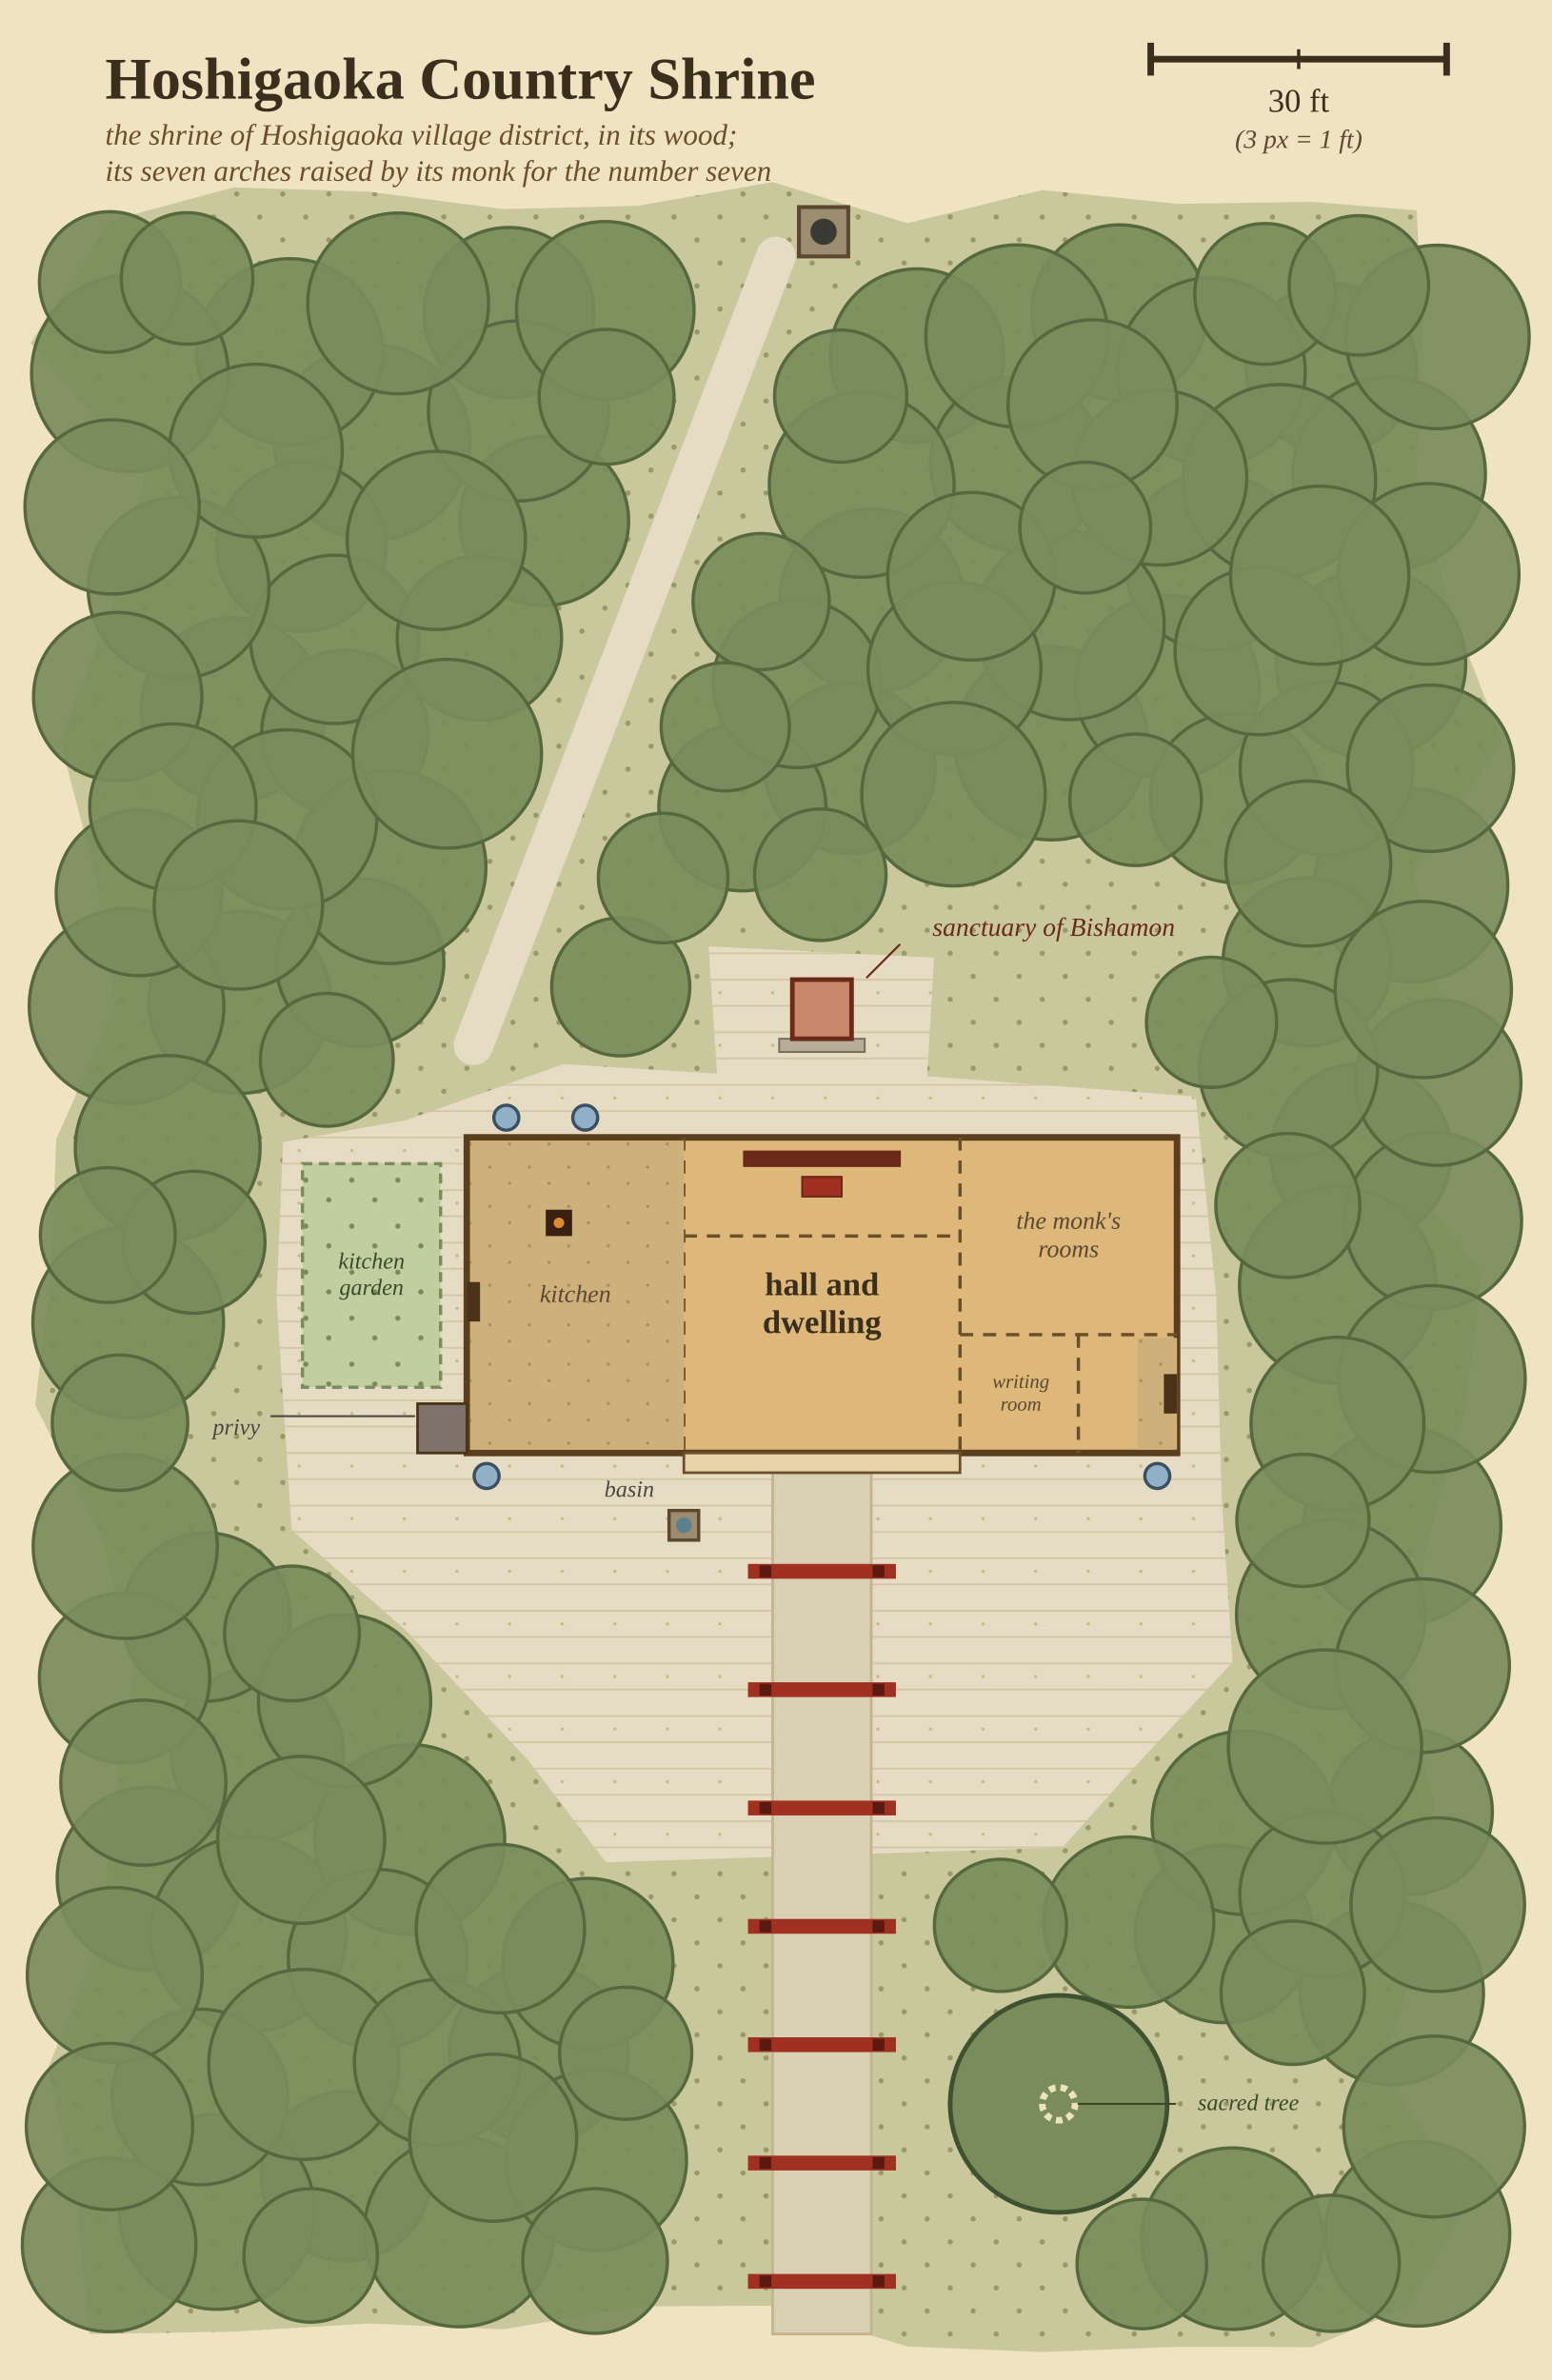
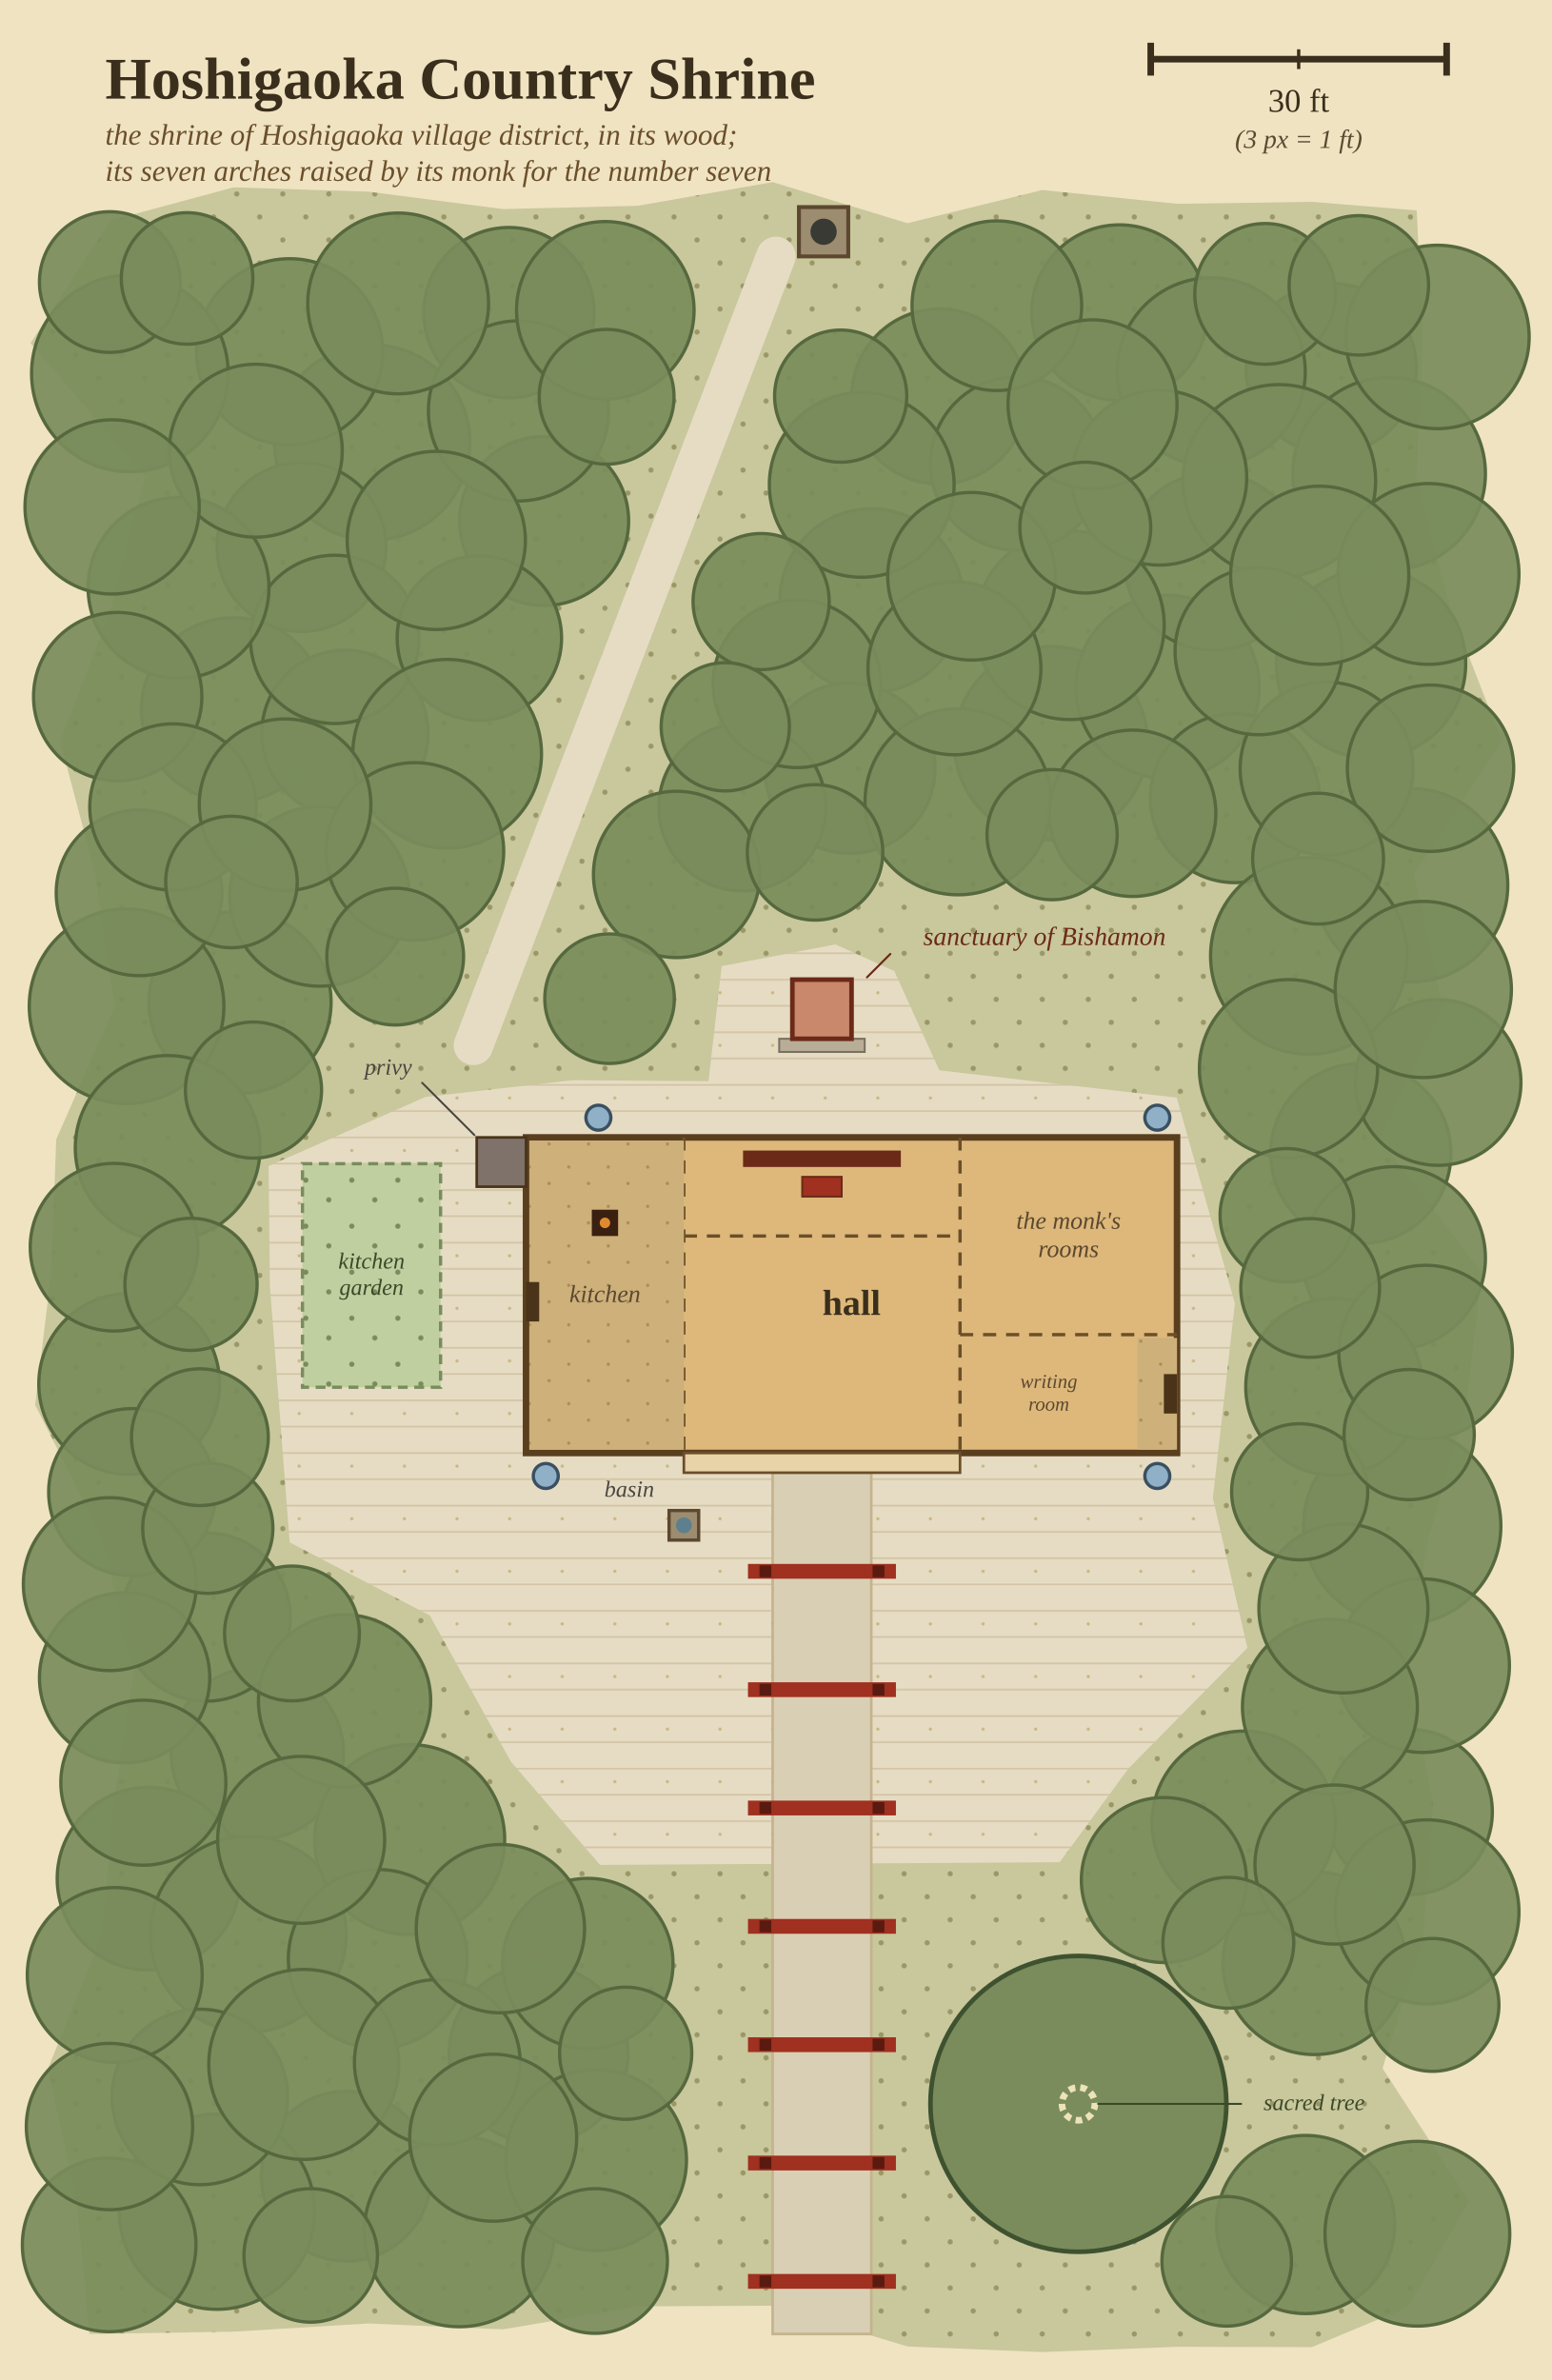
<svg xmlns="http://www.w3.org/2000/svg" viewBox="190 106 472 724" font-family="Georgia, 'Times New Roman', serif">
  <defs>
    <pattern id="keidai-gravel" patternUnits="userSpaceOnUse" width="16" height="16">
      <rect width="16" height="16" fill="#E6DCC4" />
      <line x1="0" y1="4" x2="16" y2="4" stroke="#D2C4A4" stroke-width="0.5" />
      <line x1="0" y1="12" x2="16" y2="12" stroke="#D2C4A4" stroke-width="0.5" />
      <circle cx="9" cy="8" r="0.5" fill="#C9B884" />
    </pattern>
    <pattern id="grove-floor" patternUnits="userSpaceOnUse" width="14" height="14">
      <rect width="14" height="14" fill="#C9C79C" />
      <circle cx="3" cy="4" r="0.8" fill="#9A9868" />
      <circle cx="10" cy="11" r="0.8" fill="#9A9868" />
    </pattern>
    <pattern id="garden-stipple" patternUnits="userSpaceOnUse" width="14" height="14">
      <rect width="14" height="14" fill="#BFCFA0" />
      <circle cx="3" cy="3" r="0.8" fill="#7A8C5C" />
      <circle cx="10" cy="9" r="0.8" fill="#7A8C5C" />
    </pattern>
    <pattern id="doma-earth" patternUnits="userSpaceOnUse" width="12" height="12">
      <rect width="12" height="12" fill="#CDB07A" />
      <circle cx="3" cy="5" r="0.5" fill="#A88E58" />
      <circle cx="9" cy="10" r="0.5" fill="#A88E58" />
    </pattern>
  </defs>
  <rect x="0" y="0" width="900" height="1400" fill="#EFE3C2" />
  <g data-kind="-">
    <text x="222" y="136" text-anchor="start" font-size="18" font-weight="bold" fill="#3A2E1C">Hoshigaoka Country Shrine</text>
    <text x="222" y="150" text-anchor="start" font-size="9" font-style="italic" fill="#6B4F2A">the shrine of Hoshigaoka village district, in its wood;</text>
    <text x="222" y="161" text-anchor="start" font-size="9" font-style="italic" fill="#6B4F2A">its seven arches raised by its monk for the number seven</text>
  </g>
  <rect x="220" y="170" width="410" height="646" fill="none" id="precinct" />
  <polygon points="223.6,173.1 261.0,163.0 302.0,164.3 343.0,169.6 384.0,168.6 425.0,161.4 466.0,173.9 507.0,163.8 548.0,168.0 589.0,167.4 620.9,170.0 622.8,210.4 620.7,250.8 631.1,291.1 646.8,331.5 620.0,371.9 628.8,412.2 609.6,452.6 640.6,493.0 636.0,533.4 624.5,573.8 617.6,614.1 625.9,654.5 622.9,694.9 610.5,735.2 636.8,775.6 618.2,807.8 589.0,820.0 548.0,819.9 507.0,821.5 466.0,819.8 425.0,807.4 384.0,807.6 343.0,814.6 302.0,812.8 261.0,815.3 217.2,816.0 213.3,775.6 204.6,735.2 221.0,694.9 224.7,654.5 230.7,614.1 221.1,573.8 200.7,533.4 205.6,493.0 207.1,452.6 224.9,412.2 219.0,371.9 208.3,331.5 223.8,291.1 234.1,250.8 199.3,210.4" fill="url(#grove-floor)" />
-   <polygon points="405.5,393.9 474.1,397.3 472.0,433.4 553.7,439.6 559.9,499.9 561.6,562.5 564.9,611.7 533.4,645.3 513.2,668.0 374.3,672.5 350.5,641.3 313.4,601.9 278.7,571.4 274.1,501.2 276.1,453.4 313.7,446.7 361.4,429.7 408.1,432.6" fill="url(#keidai-gravel)" />
+   <polygon points="409.5,399.9 444.1,393.3 462.0,401.4 475.7,431.6 547.9,439.9 565.6,502.5 558.9,561.7 569.4,607.3 533.2,644.0 512.3,672.5 372.5,673.3 345.4,641.9 320.7,597.4 278.1,575.2 272.1,497.4 271.7,460.7 319.4,439.7 364.1,434.6 405.5,434.9" fill="url(#keidai-gravel)" />
  <path d="M334,424 L426,184" fill="none" stroke="#E6DCC4" stroke-width="12" stroke-linecap="round" />
  <g id="grove" data-kind="shrine grove" fill="#7A8C5C" stroke="#56683E" stroke-width="1" fill-opacity="0.92">
    <circle cx="509.7" cy="332.1" r="29.4" />
    <circle cx="295.3" cy="768.0" r="25.8" />
    <circle cx="263.0" cy="410.9" r="27.7" />
    <circle cx="228.5" cy="412.1" r="29.6" />
    <circle cx="261.0" cy="321.9" r="28.0" />
    <circle cx="603.9" cy="456.9" r="27.4" />
    <circle cx="455.1" cy="288.7" r="27.9" />
    <circle cx="303.2" cy="240.6" r="29.7" />
-     <circle cx="562.3" cy="694.3" r="27.0" />
    <circle cx="353.8" cy="730.8" r="27.2" />
    <circle cx="268.3" cy="639.4" r="26.2" />
    <circle cx="530.5" cy="201.1" r="26.7" />
    <circle cx="618.8" cy="657.2" r="25.1" />
+     <circle cx="229.3" cy="527.0" r="27.5" />
    <circle cx="607.0" cy="307.9" r="28.8" />
    <circle cx="294.9" cy="329.1" r="25.3" />
    <circle cx="235.2" cy="677.5" r="27.8" />
    <circle cx="448.5" cy="339.7" r="25.9" />
    <circle cx="594.9" cy="218.1" r="25.9" />
    <circle cx="344.8" cy="201.1" r="25.9" />
    <circle cx="415.8" cy="351.6" r="25.4" />
    <circle cx="355.5" cy="264.5" r="25.7" />
    <circle cx="265.5" cy="694.4" r="29.8" />
-     <circle cx="229.0" cy="508.3" r="29.0" />
-     <circle cx="468.9" cy="214.2" r="26.4" />
+     <circle cx="589.8" cy="703.2" r="27.8" />
    <circle cx="256.0" cy="778.8" r="29.7" />
-     <circle cx="596.9" cy="496.9" r="29.9" />
    <circle cx="616.5" cy="570.2" r="30.0" />
    <circle cx="223.2" cy="788.9" r="26.4" />
    <circle cx="619.2" cy="375.3" r="29.4" />
    <circle cx="545.1" cy="315.0" r="27.9" />
    <circle cx="314.6" cy="665.6" r="28.9" />
    <circle cx="278.1" cy="213.0" r="28.3" />
    <circle cx="559.0" cy="276.8" r="27.0" />
-     <circle cx="299.5" cy="398.8" r="25.5" />
+     <circle cx="614.0" cy="488.7" r="27.8" />
+     <circle cx="287.2" cy="378.7" r="27.3" />
    <circle cx="329.7" cy="784.9" r="28.9" />
-     <circle cx="308.5" cy="369.8" r="29.3" />
-     <circle cx="594.8" cy="597.1" r="28.7" />
    <circle cx="281.7" cy="272.4" r="25.7" />
    <circle cx="291.8" cy="300.5" r="25.6" />
    <circle cx="612.5" cy="250.1" r="29.3" />
    <circle cx="304.9" cy="701.9" r="27.2" />
    <circle cx="565.6" cy="348.8" r="25.7" />
+     <circle cx="475.7" cy="226.6" r="26.6" />
+     <circle cx="588.1" cy="396.8" r="29.9" />
    <circle cx="244.3" cy="284.8" r="27.5" />
    <circle cx="252.7" cy="597.9" r="25.6" />
    <circle cx="558.4" cy="219.1" r="28.6" />
    <circle cx="515.4" cy="296.2" r="28.7" />
    <circle cx="232.3" cy="377.6" r="25.2" />
+     <circle cx="595.8" cy="527.9" r="26.9" />
    <circle cx="568.3" cy="660.5" r="27.9" />
    <circle cx="250.8" cy="743.9" r="26.7" />
    <circle cx="227.9" cy="616.4" r="25.9" />
    <circle cx="432.4" cy="314.0" r="25.5" />
    <circle cx="579.1" cy="252.3" r="29.3" />
    <circle cx="499.4" cy="247.0" r="26.4" />
    <circle cx="622.7" cy="612.7" r="26.4" />
    <circle cx="229.5" cy="219.6" r="29.9" />
-     <circle cx="625.9" cy="477.4" r="26.9" />
-     <circle cx="625.5" cy="525.5" r="28.4" />
    <circle cx="225.8" cy="317.9" r="25.6" />
-     <circle cx="613.3" cy="712.3" r="27.9" />
+     <circle cx="481.4" cy="349.9" r="28.3" />
    <circle cx="335.8" cy="300.1" r="25.0" />
+     <circle cx="623.6" cy="517.3" r="26.4" />
    <circle cx="593.5" cy="339.8" r="26.3" />
-     <circle cx="564.8" cy="787.0" r="27.6" />
-     <circle cx="592.2" cy="682.3" r="25.1" />
-     <circle cx="277.3" cy="355.3" r="27.3" />
    <circle cx="233.6" cy="648.3" r="25.1" />
    <circle cx="241.0" cy="455.2" r="28.1" />
    <circle cx="294.8" cy="623.4" r="26.2" />
+     <circle cx="493.2" cy="199.0" r="25.8" />
    <circle cx="368.8" cy="703.3" r="25.9" />
    <circle cx="371.3" cy="763.1" r="27.5" />
    <circle cx="347.7" cy="231.0" r="27.4" />
    <circle cx="452.1" cy="253.5" r="28.1" />
-     <circle cx="587.6" cy="398.6" r="25.6" />
    <circle cx="224.9" cy="706.8" r="26.6" />
    <circle cx="267.8" cy="243.1" r="26.3" />
+     <circle cx="624.0" cy="687.6" r="28.0" />
    <circle cx="282.4" cy="734.0" r="28.9" />
    <circle cx="627.2" cy="208.5" r="27.9" />
+     <circle cx="224.7" cy="485.4" r="25.5" />
    <circle cx="480.3" cy="309.3" r="26.3" />
    <circle cx="322.7" cy="270.4" r="27.1" />
+     <circle cx="230.2" cy="559.9" r="25.4" />
    <circle cx="627.4" cy="435.3" r="25.2" />
    <circle cx="542.6" cy="251.3" r="26.6" />
    <circle cx="581.9" cy="431.1" r="27.1" />
    <circle cx="224.1" cy="260.2" r="26.5" />
+     <circle cx="587.1" cy="782.7" r="27.1" />
    <circle cx="621.1" cy="785.5" r="28.1" />
    <circle cx="326.0" cy="335.3" r="28.7" />
    <circle cx="323.0" cy="733.4" r="25.2" />
-     <circle cx="228.1" cy="576.4" r="28.0" />
+     <circle cx="594.5" cy="625.2" r="26.6" />
    <circle cx="242.6" cy="351.5" r="25.3" />
    <circle cx="374.1" cy="200.4" r="27.0" />
    <circle cx="342.2" cy="692.7" r="25.6" />
-     <circle cx="499.3" cy="208.2" r="27.7" />
-     <circle cx="480.0" cy="347.6" r="27.9" />
    <circle cx="485.5" cy="281.3" r="25.5" />
    <circle cx="572.8" cy="304.1" r="25.4" />
    <circle cx="311.1" cy="198.3" r="27.5" />
-     <circle cx="596.8" cy="539.1" r="26.3" />
-     <circle cx="626.2" cy="752.9" r="27.5" />
-     <circle cx="593.0" cy="637.3" r="29.4" />
+     <circle cx="316.2" cy="365.0" r="27.0" />
    <circle cx="625.1" cy="339.7" r="25.3" />
-     <circle cx="587.9" cy="368.7" r="25.1" />
    <circle cx="624.5" cy="280.6" r="27.5" />
    <circle cx="223.3" cy="752.9" r="25.3" />
+     <circle cx="276.7" cy="350.8" r="26.1" />
    <circle cx="622.9" cy="407.0" r="26.8" />
    <circle cx="591.4" cy="281.0" r="27.1" />
    <circle cx="522.3" cy="229.0" r="25.7" />
-     <circle cx="533.3" cy="690.7" r="25.9" />
    <circle cx="281.6" cy="665.7" r="25.4" />
-     <circle cx="627.3" cy="685.4" r="26.4" />
-     <circle cx="262.5" cy="381.3" r="25.6" />
+     <circle cx="223.4" cy="587.9" r="26.3" />
+     <circle cx="395.8" cy="372.0" r="25.3" />
+     <circle cx="534.5" cy="353.4" r="25.3" />
+     <circle cx="544.0" cy="677.9" r="25.1" />
+     <circle cx="598.6" cy="595.3" r="25.7" />
    <circle cx="340.0" cy="756.3" r="25.4" />
    <circle cx="371.0" cy="793.8" r="22.0" />
    <circle cx="421.5" cy="289.0" r="20.7" />
-     <circle cx="535.4" cy="349.3" r="20.0" />
+     <circle cx="248.1" cy="496.7" r="20.1" />
    <circle cx="380.3" cy="730.6" r="20.1" />
-     <circle cx="226.5" cy="538.8" r="20.6" />
+     <circle cx="595.9" cy="673.2" r="24.2" />
+     <circle cx="260.4" cy="374.3" r="20.0" />
+     <circle cx="253.2" cy="570.9" r="19.8" />
+     <circle cx="310.2" cy="397.0" r="20.8" />
    <circle cx="223.4" cy="191.8" r="21.4" />
+     <circle cx="585.3" cy="559.8" r="20.7" />
    <circle cx="520.1" cy="266.5" r="19.9" />
-     <circle cx="594.9" cy="794.5" r="20.7" />
-     <circle cx="378.8" cy="406.2" r="21.0" />
+     <circle cx="375.4" cy="409.8" r="19.7" />
    <circle cx="246.9" cy="190.7" r="20.0" />
    <circle cx="574.8" cy="195.4" r="21.4" />
-     <circle cx="586.3" cy="568.5" r="20.1" />
+     <circle cx="250.8" cy="543.2" r="20.8" />
    <circle cx="603.3" cy="192.8" r="21.2" />
-     <circle cx="558.5" cy="417.0" r="19.8" />
-     <circle cx="391.7" cy="373.1" r="19.7" />
-     <circle cx="494.3" cy="691.7" r="20.1" />
-     <circle cx="439.5" cy="372.1" r="20.0" />
-     <circle cx="249.0" cy="483.9" r="21.6" />
-     <circle cx="289.4" cy="428.4" r="20.2" />
+     <circle cx="625.7" cy="715.9" r="20.2" />
+     <circle cx="581.4" cy="475.7" r="20.3" />
+     <circle cx="588.5" cy="497.8" r="21.1" />
+     <circle cx="590.9" cy="367.2" r="19.9" />
    <circle cx="374.5" cy="226.7" r="20.5" />
+     <circle cx="563.6" cy="697.0" r="19.9" />
    <circle cx="445.7" cy="226.5" r="20.1" />
+     <circle cx="437.9" cy="365.3" r="20.6" />
    <circle cx="284.5" cy="792.1" r="20.3" />
-     <circle cx="583.2" cy="712.2" r="21.8" />
    <circle cx="278.8" cy="602.9" r="20.5" />
-     <circle cx="222.8" cy="481.7" r="20.5" />
-     <circle cx="537.3" cy="794.7" r="19.7" />
+     <circle cx="563.1" cy="793.9" r="19.7" />
    <circle cx="410.6" cy="327.1" r="19.5" />
-     <circle cx="581.7" cy="472.7" r="21.9" />
+     <circle cx="267.1" cy="437.6" r="20.7" />
+     <circle cx="510.0" cy="359.9" r="19.8" />
+     <circle cx="618.6" cy="542.4" r="19.8" />
  </g>
  <g data-kind="sacred tree" fill="#7A8C5C" stroke="#3E5230" stroke-width="1.4">
-     <circle cx="512.0" cy="746.0" r="33.0" />
+     <circle cx="518.0" cy="746.0" r="45.0" />
  </g>
  <g data-kind="approach">
    <rect x="425" y="554" width="30" height="262" fill="#D9CFB4" stroke="#C4B48E" stroke-width="0.8" id="approach" />
  </g>
  <g data-kind="torii">
    <rect x="417.5" y="797" width="45" height="6" fill="none" id="arch" />
    <line x1="417.5" y1="800" x2="462.5" y2="800" stroke="#A03020" stroke-width="4.5" />
    <rect x="421" y="798.2" width="3.6" height="3.6" fill="#5A1A10" />
    <rect x="455.4" y="798.2" width="3.6" height="3.6" fill="#5A1A10" />
  </g>
  <g data-kind="torii">
    <rect x="417.5" y="761" width="45" height="6" fill="none" id="arch" />
    <line x1="417.5" y1="764" x2="462.5" y2="764" stroke="#A03020" stroke-width="4.5" />
    <rect x="421" y="762.2" width="3.6" height="3.6" fill="#5A1A10" />
    <rect x="455.4" y="762.2" width="3.6" height="3.6" fill="#5A1A10" />
  </g>
  <g data-kind="torii">
    <rect x="417.5" y="725" width="45" height="6" fill="none" id="arch" />
    <line x1="417.5" y1="728" x2="462.5" y2="728" stroke="#A03020" stroke-width="4.5" />
    <rect x="421" y="726.2" width="3.6" height="3.6" fill="#5A1A10" />
    <rect x="455.4" y="726.2" width="3.6" height="3.6" fill="#5A1A10" />
  </g>
  <g data-kind="torii">
    <rect x="417.5" y="689" width="45" height="6" fill="none" id="arch" />
    <line x1="417.5" y1="692" x2="462.5" y2="692" stroke="#A03020" stroke-width="4.5" />
    <rect x="421" y="690.2" width="3.6" height="3.6" fill="#5A1A10" />
    <rect x="455.4" y="690.2" width="3.6" height="3.6" fill="#5A1A10" />
  </g>
  <g data-kind="torii">
    <rect x="417.5" y="653" width="45" height="6" fill="none" id="arch" />
    <line x1="417.5" y1="656" x2="462.5" y2="656" stroke="#A03020" stroke-width="4.5" />
    <rect x="421" y="654.2" width="3.6" height="3.6" fill="#5A1A10" />
    <rect x="455.4" y="654.2" width="3.6" height="3.6" fill="#5A1A10" />
  </g>
  <g data-kind="torii">
    <rect x="417.5" y="617" width="45" height="6" fill="none" id="arch" />
    <line x1="417.5" y1="620" x2="462.5" y2="620" stroke="#A03020" stroke-width="4.5" />
    <rect x="421" y="618.2" width="3.6" height="3.6" fill="#5A1A10" />
    <rect x="455.4" y="618.2" width="3.6" height="3.6" fill="#5A1A10" />
  </g>
  <g data-kind="torii">
    <rect x="417.5" y="581" width="45" height="6" fill="none" id="arch" />
    <line x1="417.5" y1="584" x2="462.5" y2="584" stroke="#A03020" stroke-width="4.5" />
    <rect x="421" y="582.2" width="3.6" height="3.6" fill="#5A1A10" />
    <rect x="455.4" y="582.2" width="3.6" height="3.6" fill="#5A1A10" />
  </g>
  <g data-kind="well">
    <rect x="433" y="169" width="15" height="15" fill="#9C8C70" stroke="#5C4830" stroke-width="1.2" id="well" />
    <circle cx="440.5" cy="176.5" r="4" fill="#3A3A34" />
  </g>
  <g data-kind="basin">
    <rect x="393.5" y="565.5" width="9" height="9" fill="#9C8C70" stroke="#5C4830" stroke-width="1" id="basin" />
    <circle cx="398" cy="570" r="2.4" fill="#5E7F8E" />
    <text x="381.4" y="561.3" text-anchor="middle" font-size="7" font-style="italic" fill="#4A4640">basin</text>
  </g>
  <g data-kind="hall and dwelling">
-     <rect x="332" y="452" width="216" height="96" fill="#DDB87A" stroke="#5A3F1E" stroke-width="2" id="hall" />
+     <rect x="350" y="452" width="198" height="96" fill="#DDB87A" stroke="#5A3F1E" stroke-width="2" id="hall" />
    <g stroke="#6B4F2A" stroke-width="1" stroke-dasharray="4 3" fill="none">
      <line x1="398" y1="452" x2="398" y2="548" />
      <line x1="482" y1="452" x2="482" y2="548" />
      <line x1="398" y1="482" x2="482" y2="482" />
      <line x1="482" y1="512" x2="548" y2="512" />
-       <line x1="518" y1="512" x2="518" y2="548" />
    </g>
    <rect x="398" y="548" width="84" height="6" fill="#E8D2A8" stroke="#6B4F2A" stroke-width="0.8" />
    <rect x="416" y="456" width="48" height="5" fill="#6B2A18" />
    <rect x="434" y="464" width="12" height="6" fill="#A03020" stroke="#6B2A18" stroke-width="0.6" />
-     <text x="440.0" y="500.0" text-anchor="middle" font-size="10" font-weight="bold" fill="#3A2E1C">hall and</text>
-     <text x="440.0" y="511.5" text-anchor="middle" font-size="10" font-weight="bold" fill="#3A2E1C">dwelling</text>
+     <text x="449.0" y="506.0" text-anchor="middle" font-size="11" font-weight="bold" fill="#3A2E1C">hall</text>
  </g>
  <g data-kind="kitchen" data-part-of="hall and dwelling">
-     <rect x="333" y="453" width="65" height="94" fill="url(#doma-earth)" />
-     <rect x="356" y="474" width="8" height="8" fill="#3A2010" />
-     <circle cx="360" cy="478" r="1.6" fill="#E08A30" />
-     <rect x="332" y="496" width="4" height="12" fill="#4A3318" />
-     <text x="365.0" y="502.1" text-anchor="middle" font-size="7.5" font-style="italic" fill="#5C4830">kitchen</text>
+     <rect x="351" y="453" width="47" height="94" fill="url(#doma-earth)" />
+     <rect x="370" y="474" width="8" height="8" fill="#3A2010" />
+     <circle cx="374" cy="478" r="1.6" fill="#E08A30" />
+     <rect x="350" y="496" width="4" height="12" fill="#4A3318" />
+     <text x="374.0" y="502.1" text-anchor="middle" font-size="7.5" font-style="italic" fill="#5C4830">kitchen</text>
  </g>
  <g data-kind="the monk's rooms" data-part-of="hall and dwelling">
    <rect x="483" y="453" width="64" height="58" fill="none" />
    <text x="515.0" y="479.8" text-anchor="middle" font-size="7.5" font-style="italic" fill="#5C4830">the monk's</text>
    <text x="515.0" y="488.4" text-anchor="middle" font-size="7.5" font-style="italic" fill="#5C4830">rooms</text>
  </g>
  <g data-kind="writing room" data-part-of="hall and dwelling">
-     <rect x="483" y="513" width="35" height="34" fill="none" />
-     <text x="500.5" y="528.2" text-anchor="middle" font-size="6" font-style="italic" fill="#5C4830">writing</text>
-     <text x="500.5" y="535.1" text-anchor="middle" font-size="6" font-style="italic" fill="#5C4830">room</text>
+     <rect x="483" y="513" width="52" height="34" fill="none" />
+     <text x="509.0" y="528.2" text-anchor="middle" font-size="6" font-style="italic" fill="#5C4830">writing</text>
+     <text x="509.0" y="535.1" text-anchor="middle" font-size="6" font-style="italic" fill="#5C4830">room</text>
  </g>
  <g data-kind="genkan" data-part-of="hall and dwelling">
    <rect x="536" y="513" width="12" height="34" fill="url(#doma-earth)" />
    <rect x="544" y="524" width="4" height="12" fill="#4A3318" />
  </g>
  <g data-kind="sanctuary">
    <rect x="427" y="422" width="26" height="4" fill="#B8AE98" stroke="#7A7060" stroke-width="0.6" />
    <rect x="431" y="404" width="18" height="18" fill="#C9876C" stroke="#6B2A18" stroke-width="1.4" id="sanctuary" />
-     <text x="510.5" y="390.7" text-anchor="middle" font-size="8" font-style="italic" fill="#6B2A18">sanctuary of Bishamon</text>
-     <line x1="463.6" y1="393.4" x2="453.7" y2="403.3" stroke="#6B2A18" stroke-width="0.64" stroke-linecap="round" data-leader="1" />
+     <text x="507.7" y="393.5" text-anchor="middle" font-size="8" font-style="italic" fill="#6B2A18">sanctuary of Bishamon</text>
+     <line x1="460.8" y1="396.2" x2="453.7" y2="403.3" stroke="#6B2A18" stroke-width="0.64" stroke-linecap="round" data-leader="1" />
  </g>
  <g data-kind="latrine">
-     <rect x="317" y="533" width="15" height="15" fill="#7E726A" stroke="#4A3318" stroke-width="0.8" />
-     <text x="261.9" y="542.4" text-anchor="middle" font-size="7" font-style="italic" fill="#4A4640">privy</text>
-     <line x1="272.5" y1="536.8" x2="316.0" y2="536.8" stroke="#4A4640" stroke-width="0.60" stroke-linecap="round" data-leader="1" />
+     <rect x="335" y="452" width="15" height="15" fill="#7E726A" stroke="#4A3318" stroke-width="0.8" />
+     <text x="308.1" y="432.9" text-anchor="middle" font-size="7" font-style="italic" fill="#4A4640">privy</text>
+     <line x1="318.4" y1="435.4" x2="334.3" y2="451.3" stroke="#4A4640" stroke-width="0.60" stroke-linecap="round" data-leader="1" />
  </g>
  <g data-kind="vegetable garden">
    <rect x="282" y="460" width="42" height="68" fill="url(#garden-stipple)" stroke="#7A8C5C" stroke-width="1" stroke-dasharray="3 2" id="kitchen_garden" />
    <text x="303.0" y="491.9" text-anchor="middle" font-size="7" font-style="italic" fill="#3A4A28">kitchen</text>
    <text x="303.0" y="499.9" text-anchor="middle" font-size="7" font-style="italic" fill="#3A4A28">garden</text>
  </g>
  <g data-kind="fire-water tubs" id="fire_water">
    <g fill="#8FB0C6" stroke="#3A5060" stroke-width="1">
-       <circle cx="344" cy="446" r="3.8" />
-       <circle cx="368" cy="446" r="3.8" />
-       <circle cx="338" cy="555" r="3.8" />
+       <circle cx="372" cy="446" r="3.8" />
+       <circle cx="542" cy="446" r="3.8" />
+       <circle cx="356" cy="555" r="3.8" />
      <circle cx="542" cy="555" r="3.8" />
    </g>
  </g>
  <g data-kind="sacred tree">
-     <path d="M507.0,746.0 a5,5 0 1,0 10,0 a5,5 0 1,0 -10,0" fill="none" stroke="#EDE3B8" stroke-width="2" stroke-dasharray="2 1.5" />
-     <text x="569.7" y="747.9" text-anchor="middle" font-size="7" font-style="italic" fill="#3A4A28">sacred tree</text>
-     <line x1="547.5" y1="746.0" x2="518.0" y2="746.0" stroke="#3A4A28" stroke-width="0.60" stroke-linecap="round" data-leader="1" />
+     <path d="M513.0,746.0 a5,5 0 1,0 10,0 a5,5 0 1,0 -10,0" fill="none" stroke="#EDE3B8" stroke-width="2" stroke-dasharray="2 1.5" />
+     <text x="589.7" y="747.9" text-anchor="middle" font-size="7" font-style="italic" fill="#3A4A28">sacred tree</text>
+     <line x1="567.5" y1="746.0" x2="524.0" y2="746.0" stroke="#3A4A28" stroke-width="0.60" stroke-linecap="round" data-leader="1" />
  </g>
  <g data-kind="-">
    <g stroke="#3A2E1C">
      <line x1="540" y1="124" x2="630" y2="124" stroke-width="2" />
      <line x1="540" y1="119" x2="540" y2="129" stroke-width="2" />
      <line x1="630" y1="119" x2="630" y2="129" stroke-width="2" />
      <line x1="585" y1="121" x2="585" y2="127" stroke-width="1" />
    </g>
    <text x="585" y="140" text-anchor="middle" font-size="10" fill="#3A2E1C">30 ft</text>
    <text x="585" y="151" text-anchor="middle" font-size="8" font-style="italic" fill="#5C4830">(3 px = 1 ft)</text>
  </g>
</svg>
